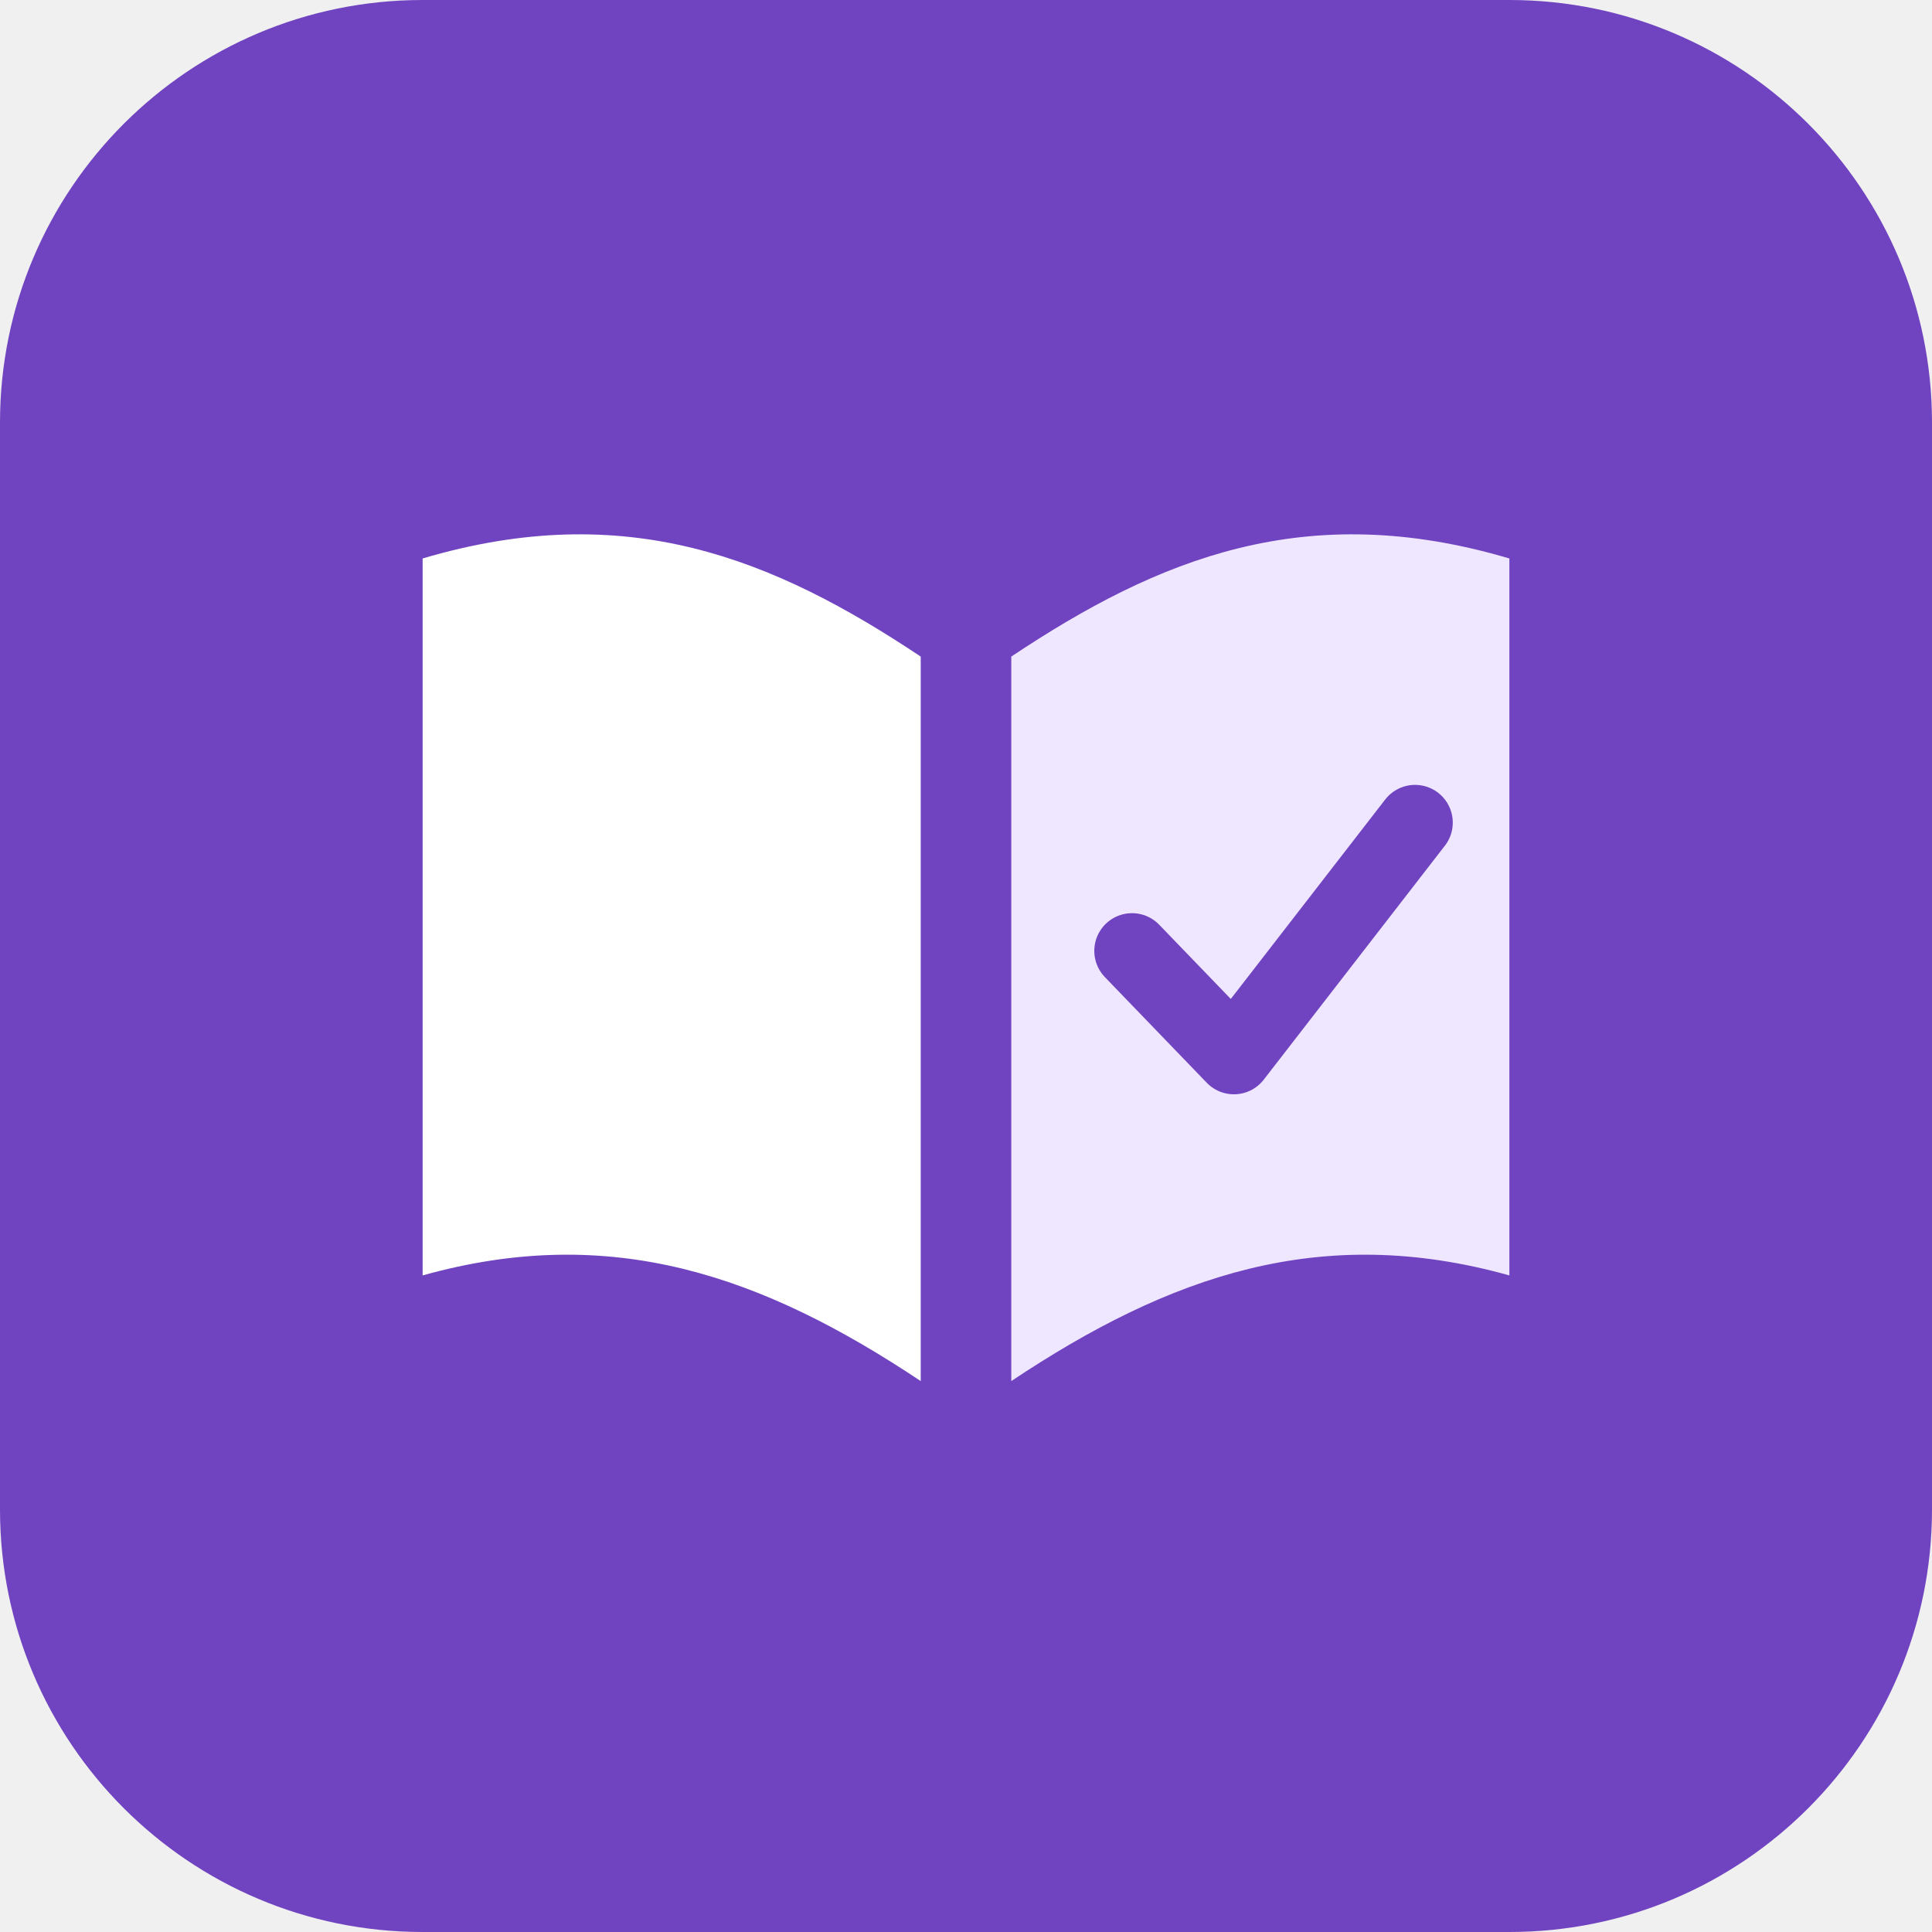
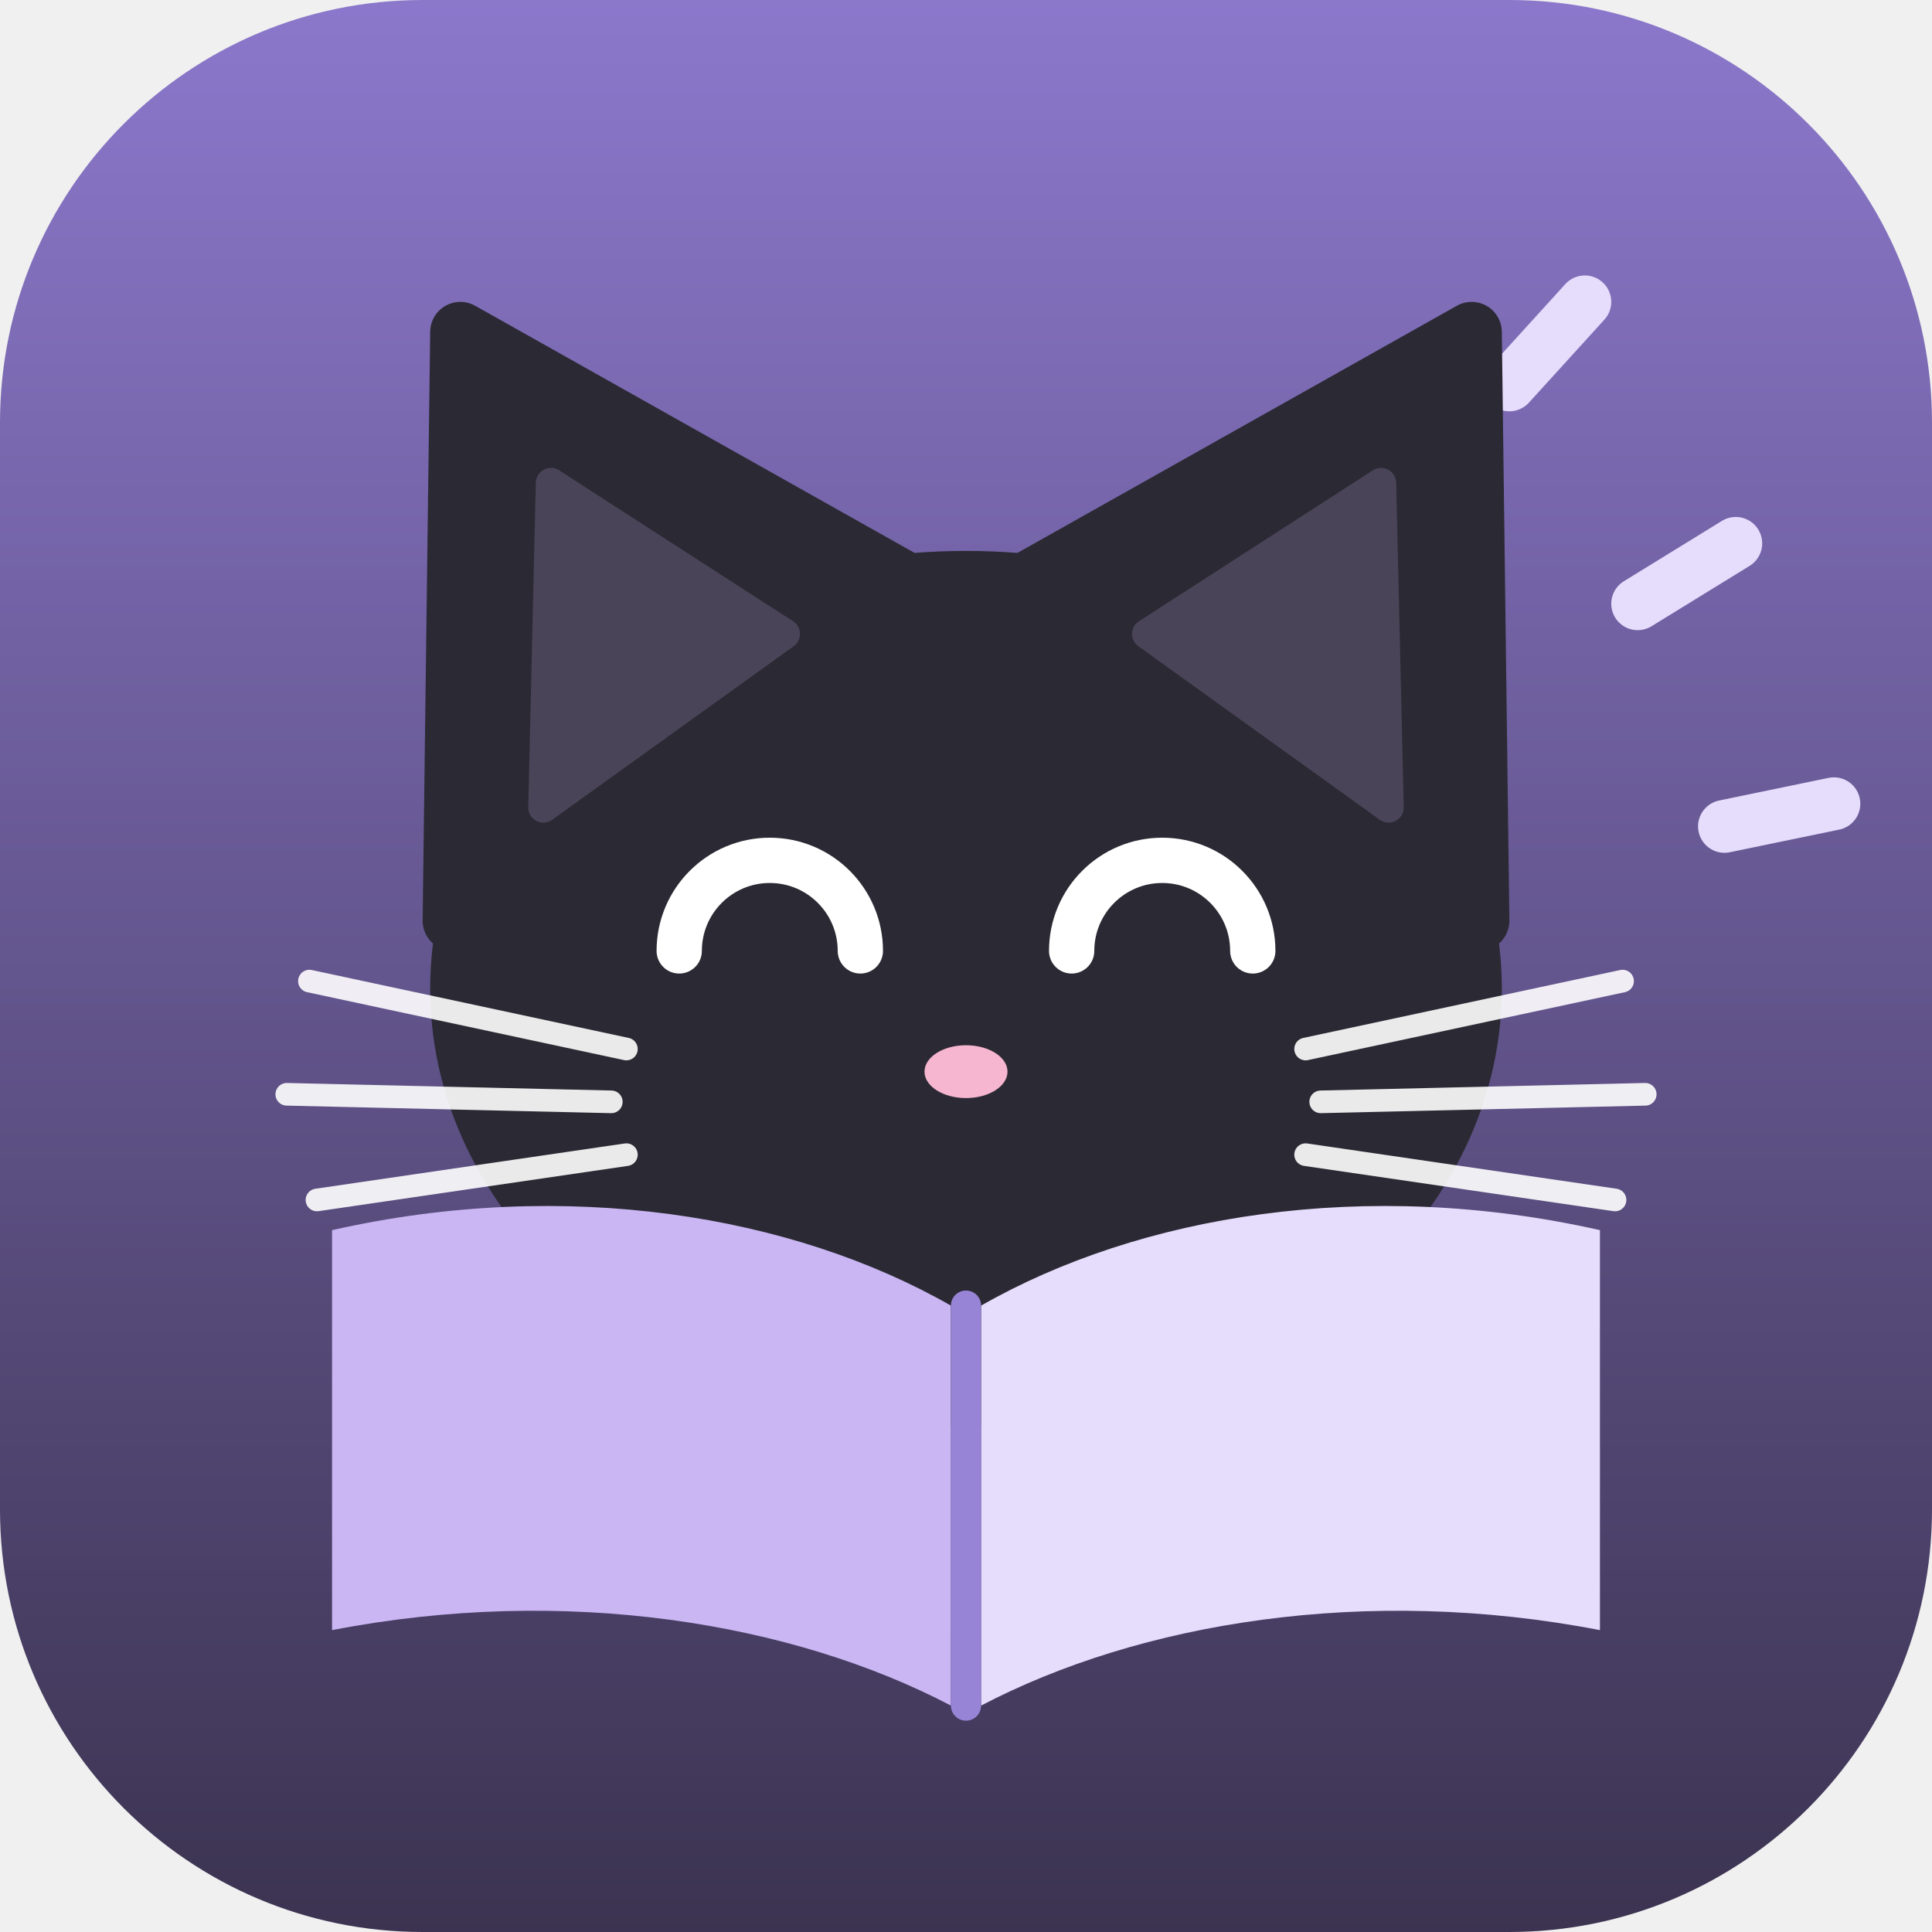
<svg xmlns="http://www.w3.org/2000/svg" viewBox="0 0 512 512" role="img" aria-labelledby="title">
-   <rect width="512" height="512" rx="112" fill="#7043C1" />
-   <path d="M112 148 C166 132 205 148 244 174 L244 366 C202 338 162 324 112 338 Z" fill="#FFFFFF" />
-   <path d="M268 174 C307 148 346 132 400 148 L400 338 C350 324 310 338 268 366 Z" fill="#EFE7FF" />
-   <path d="M300 252 L327 280 L375 218" fill="none" stroke="#7043C1" stroke-width="20" stroke-linecap="round" stroke-linejoin="round" />
+   <defs>
+     <linearGradient id="bg" x1="0" y1="0" x2="0" y2="1">
+       <stop offset="0" stop-color="#8C78CC" />
+       <stop offset="1" stop-color="#3B3350" />
+     </linearGradient>
+   </defs>
+   <rect width="512" height="512" rx="112" fill="url(#bg)" />
+   <g fill="none" stroke="#E6DCFB" stroke-width="14" stroke-linecap="round">
+     <path d="M457 219 L486 213" />
+     <path d="M434 160 L460 144" />
+     <path d="M400 102 L420 80" />
+   </g>
+   <path d="M120 244 L122 88 L250 160 Z" fill="#2B2A34" stroke="#2B2A34" stroke-width="16" stroke-linejoin="round" />
+   <path d="M392 244 L390 88 L262 160 Z" fill="#2B2A34" stroke="#2B2A34" stroke-width="16" stroke-linejoin="round" />
+   <ellipse cx="256" cy="262" rx="142" ry="116" fill="#2B2A34" />
+   <path d="M144 214 L146 128 L208 168 Z" fill="#4A4458" stroke="#4A4458" stroke-width="8" stroke-linejoin="round" />
+   <path d="M368 214 L366 128 L304 168 Z" fill="#4A4458" stroke="#4A4458" stroke-width="8" stroke-linejoin="round" />
+   <g fill="none" stroke="#FFFFFF" stroke-width="12" stroke-linecap="round">
+     <path d="M180 252 A24 24 0 0 1 228 252" />
+     <path d="M284 252 A24 24 0 0 1 332 252" />
+   </g>
+   <ellipse cx="256" cy="284" rx="11" ry="7" fill="#F7B6CF" />
+   <g fill="none" stroke="#FFFFFF" stroke-width="6" stroke-linecap="round" opacity="0.9">
+     <path d="M166 278 L82 260" />
+     <path d="M162 292 L76 290" />
+     <path d="M166 306 L84 318" />
+     <path d="M346 278 L430 260" />
+     <path d="M350 292 L436 290" />
+     <path d="M346 306 L428 318" />
+   </g>
+   <path d="M88 326 C150 312 210 322 252 346 L252 452 C210 430 150 420 88 432 Z" fill="#C9B6F2" />
+   <path d="M260 346 C302 322 362 312 424 326 L424 432 C362 420 302 430 260 452 Z" fill="#E6DCFB" />
+   <path d="M256 346 L256 452" stroke="#9884D6" stroke-width="8" stroke-linecap="round" />
</svg>
